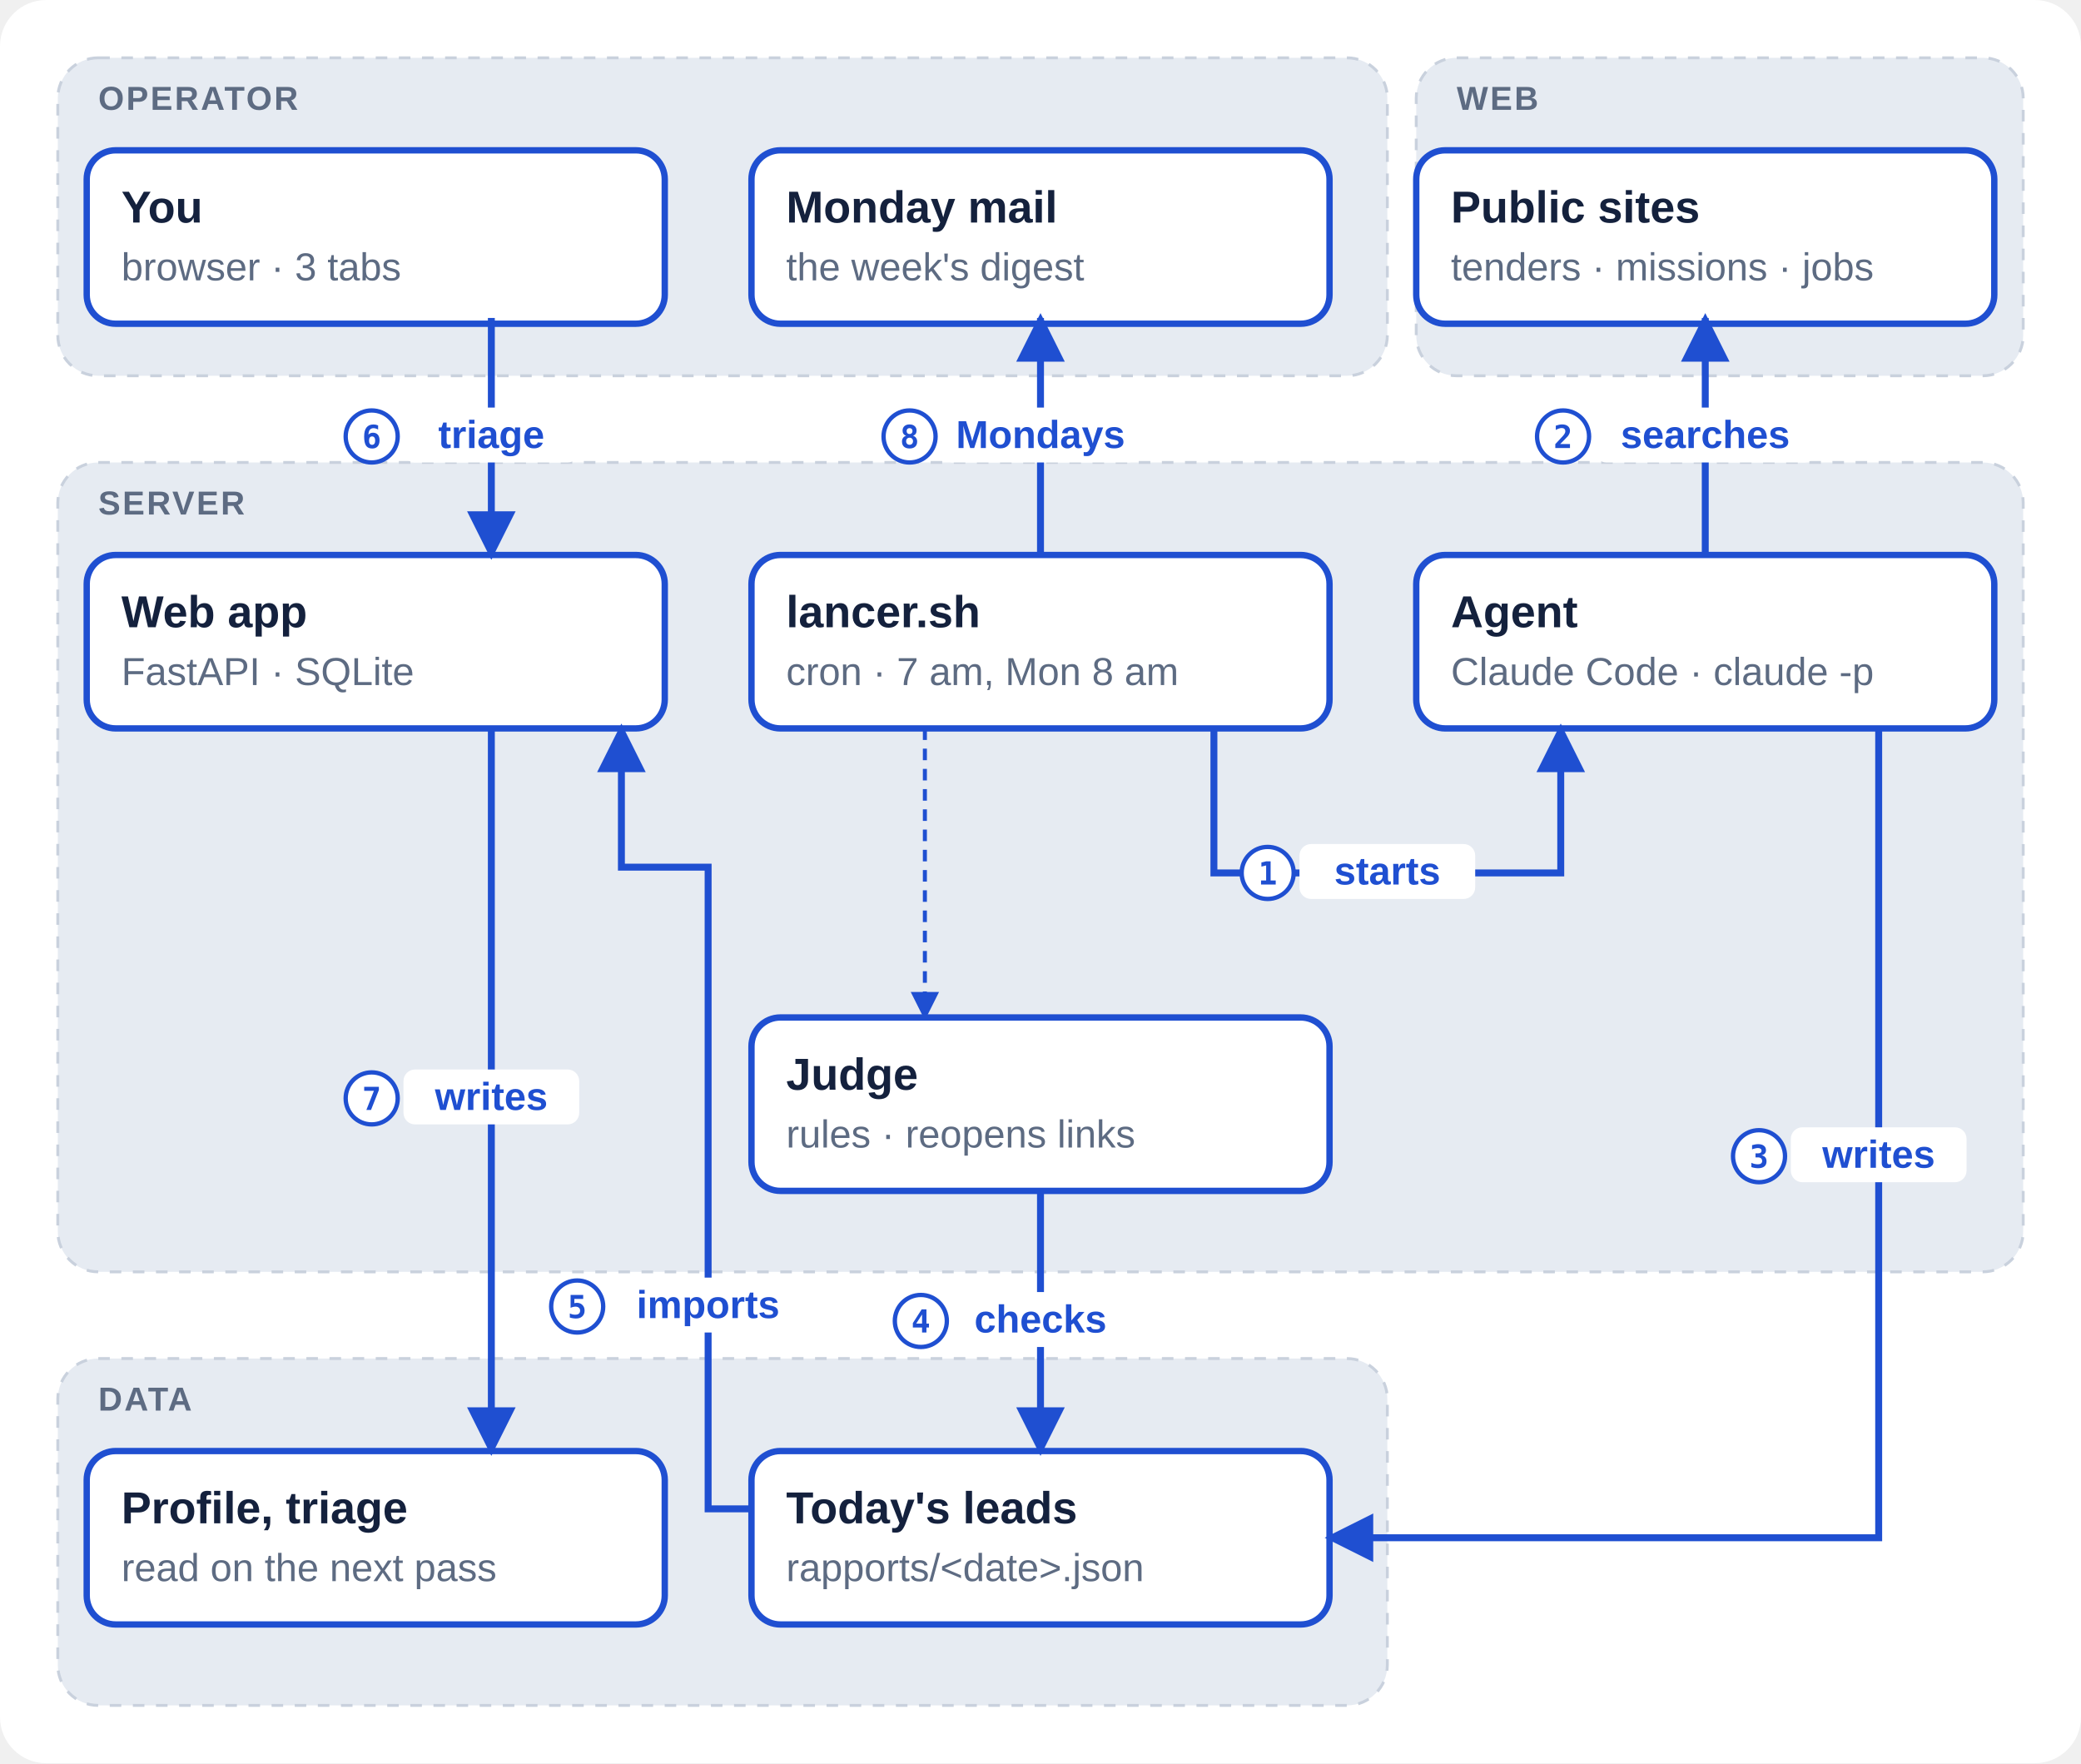
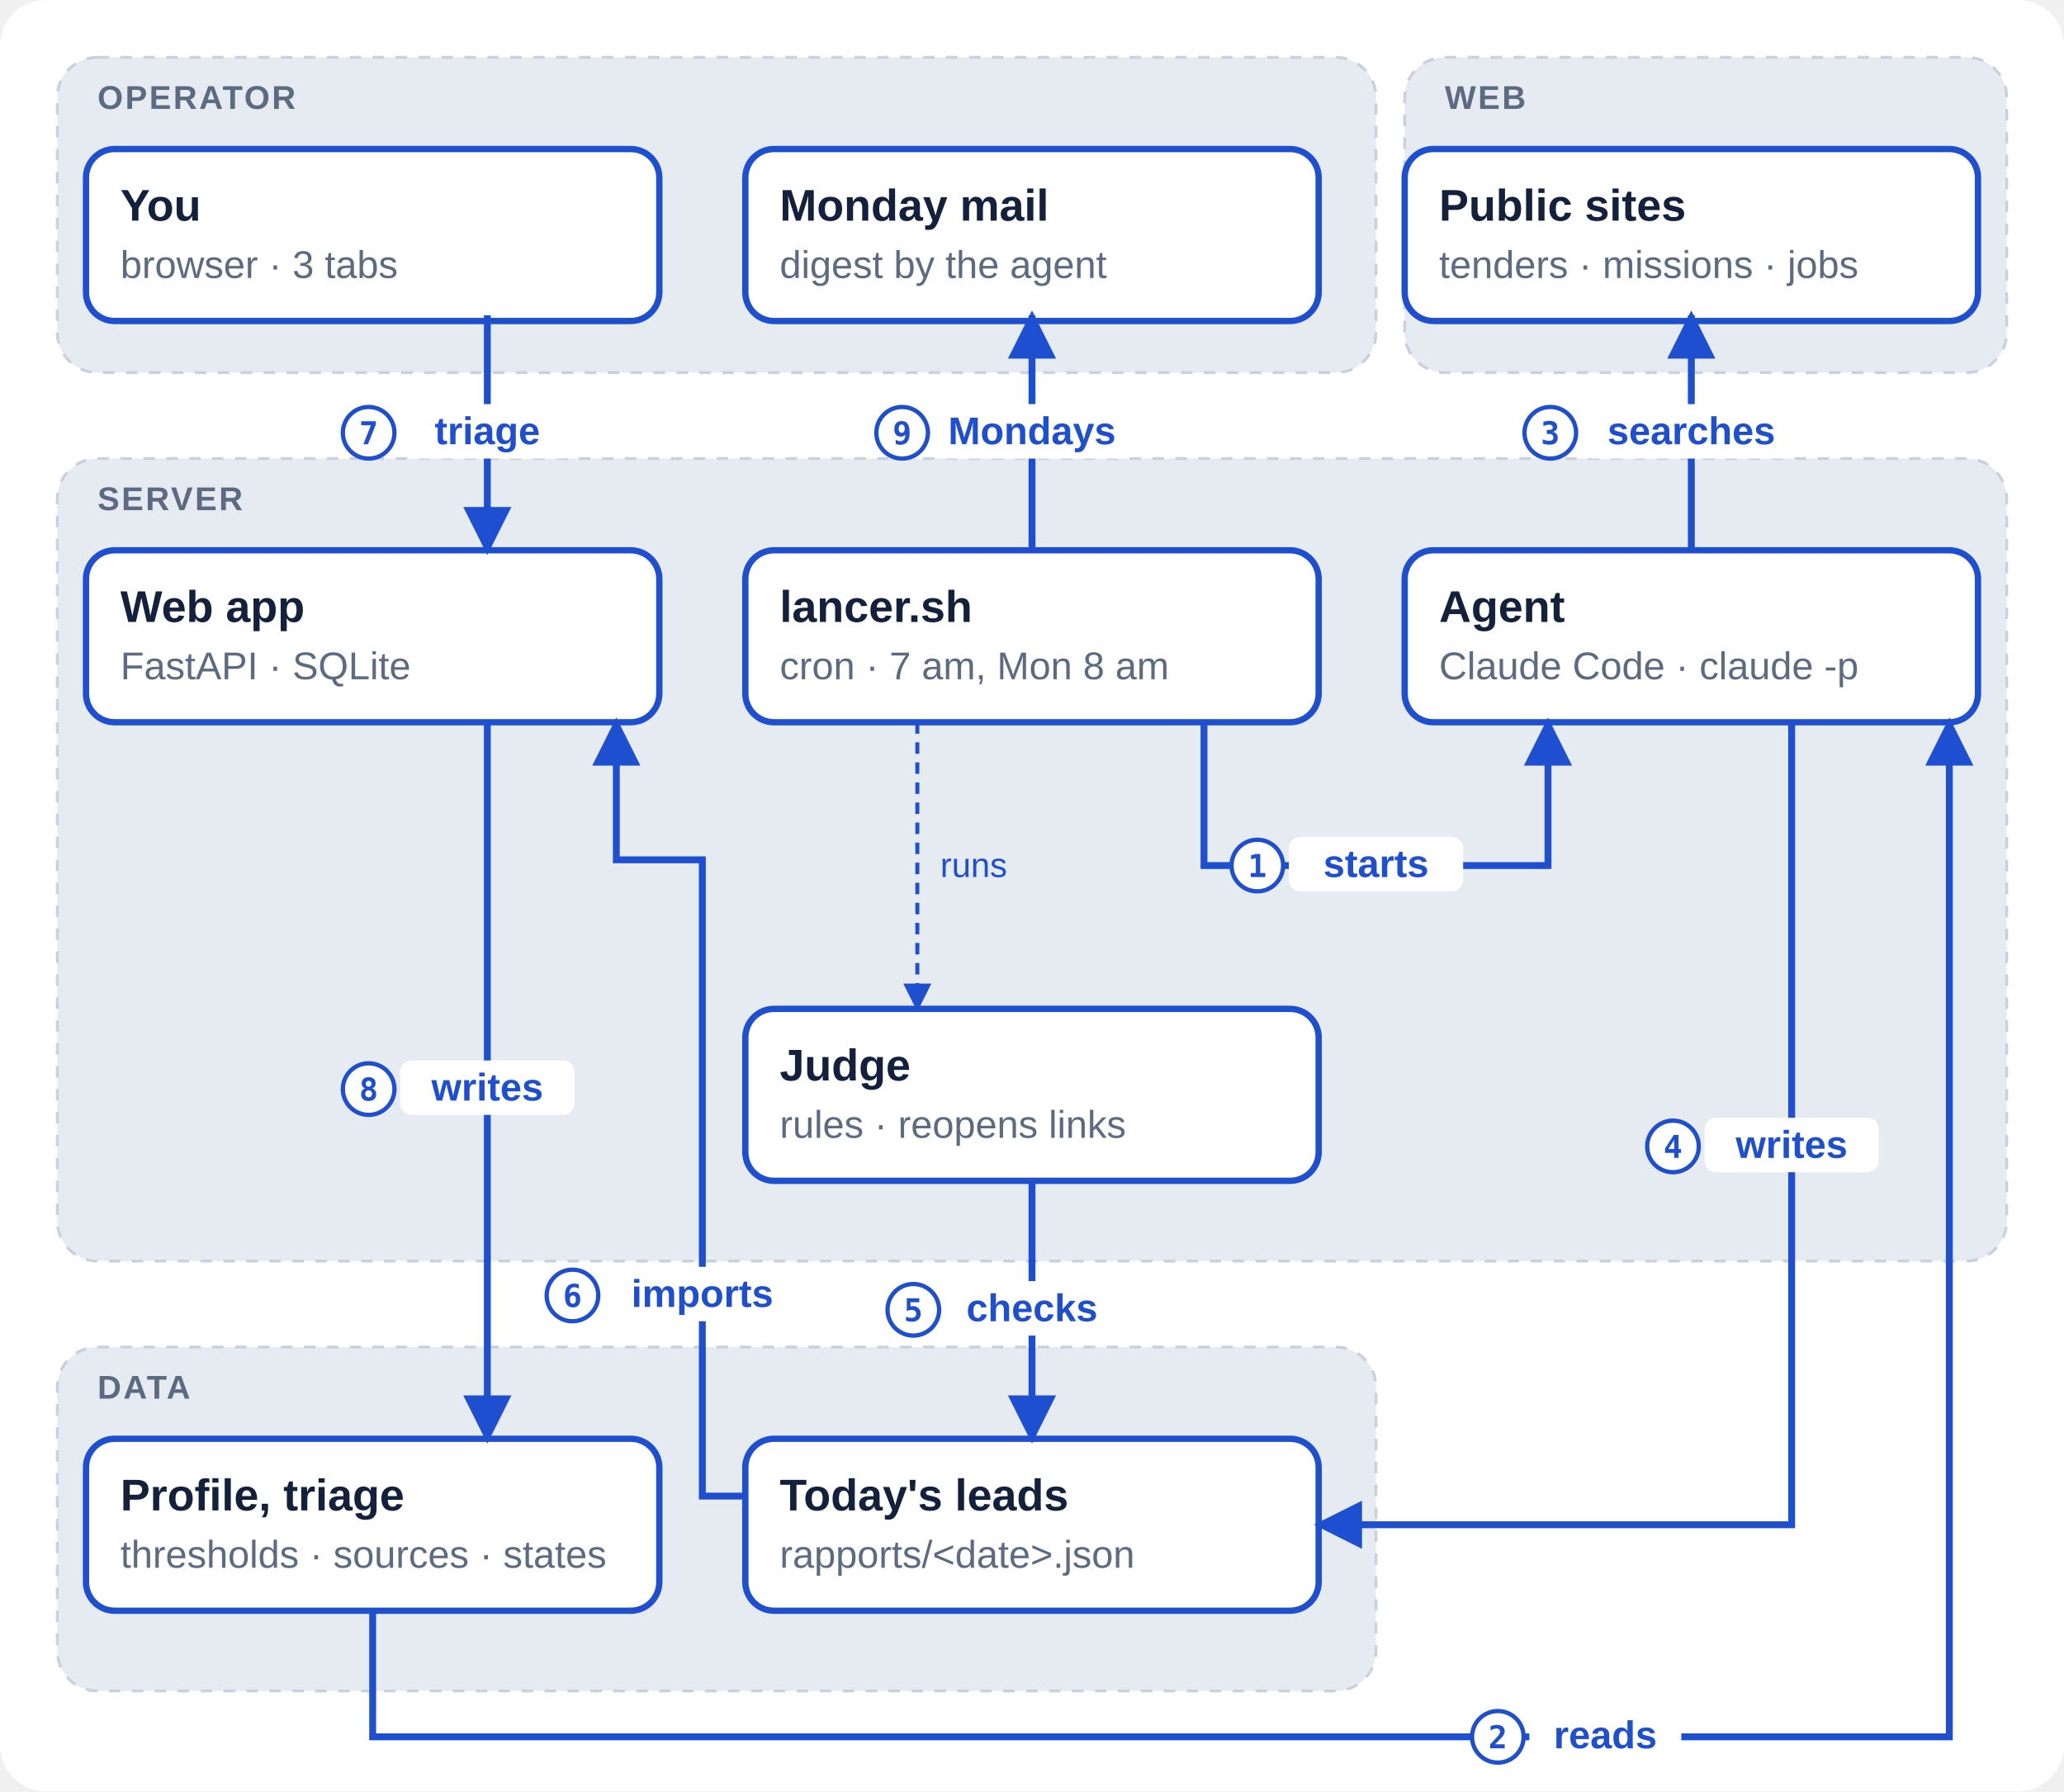
- <svg xmlns="http://www.w3.org/2000/svg" viewBox="0 0 720 610" width="720" height="610" font-family="IBM Plex Sans, Segoe UI, Helvetica Neue, Arial, sans-serif" role="img" aria-label="opportunity-scout architecture">
+ <svg xmlns="http://www.w3.org/2000/svg" viewBox="0 0 720 625" width="720" height="625" font-family="IBM Plex Sans, Segoe UI, Helvetica Neue, Arial, sans-serif" role="img" aria-label="opportunity-scout architecture">
  <defs>
    <marker id="a" viewBox="0 0 10 10" refX="9" refY="5" markerWidth="7" markerHeight="7" orient="auto-start-reverse">
      <path d="M0 0L10 5L0 10z" fill="#1f4fd1" />
    </marker>
  </defs>
-   <rect width="720" height="610" rx="16" fill="#ffffff" />
+   <rect width="720" height="625" rx="16" fill="#ffffff" />
  <rect x="20" y="20" width="460" height="110" rx="14" fill="#e6ebf2" stroke="#c9d1dd" stroke-dasharray="4 4" />
  <text x="34" y="38" fill="#5d6b82" font-size="11.5" font-weight="600" letter-spacing=".72">OPERATOR</text>
  <rect x="490" y="20" width="210" height="110" rx="14" fill="#e6ebf2" stroke="#c9d1dd" stroke-dasharray="4 4" />
  <text x="504" y="38" fill="#5d6b82" font-size="11.5" font-weight="600" letter-spacing=".72">WEB</text>
  <rect x="20" y="160" width="680" height="280" rx="14" fill="#e6ebf2" stroke="#c9d1dd" stroke-dasharray="4 4" />
  <text x="34" y="178" fill="#5d6b82" font-size="11.5" font-weight="600" letter-spacing=".72">SERVER</text>
  <rect x="20" y="470" width="460" height="120" rx="14" fill="#e6ebf2" stroke="#c9d1dd" stroke-dasharray="4 4" />
  <text x="34" y="488" fill="#5d6b82" font-size="11.5" font-weight="600" letter-spacing=".72">DATA</text>
  <path d="M320 252L320 352" fill="none" stroke="#1f4fd1" stroke-width="1.4" stroke-dasharray="4 3" marker-end="url(#a)" />
+   <text x="328" y="306" fill="#1f4fd1" font-size="12">runs</text>
  <g id="b-vous">
    <rect x="30" y="52" width="200" height="60" rx="10" fill="#fff" stroke="#1f4fd1" stroke-width="2.2" />
    <text x="42" y="77" fill="#14213d" font-size="15.5" font-weight="600">You</text>
    <text x="42" y="97" fill="#5d6b82" font-size="13.5">browser · 3 tabs</text>
  </g>
  <g id="b-mail">
    <rect x="260" y="52" width="200" height="60" rx="10" fill="#fff" stroke="#1f4fd1" stroke-width="2.2" />
    <text x="272" y="77" fill="#14213d" font-size="15.5" font-weight="600">Monday mail</text>
-     <text x="272" y="97" fill="#5d6b82" font-size="13.5">the week's digest</text>
+     <text x="272" y="97" fill="#5d6b82" font-size="13.5">digest by the agent</text>
  </g>
  <g id="b-web">
    <rect x="490" y="52" width="200" height="60" rx="10" fill="#fff" stroke="#1f4fd1" stroke-width="2.2" />
    <text x="502" y="77" fill="#14213d" font-size="15.5" font-weight="600">Public sites</text>
    <text x="502" y="97" fill="#5d6b82" font-size="13.5">tenders · missions · jobs</text>
  </g>
  <g id="b-app">
    <rect x="30" y="192" width="200" height="60" rx="10" fill="#fff" stroke="#1f4fd1" stroke-width="2.2" />
    <text x="42" y="217" fill="#14213d" font-size="15.5" font-weight="600">Web app</text>
    <text x="42" y="237" fill="#5d6b82" font-size="13.5">FastAPI · SQLite</text>
  </g>
  <g id="b-lancer">
    <rect x="260" y="192" width="200" height="60" rx="10" fill="#fff" stroke="#1f4fd1" stroke-width="2.2" />
    <text x="272" y="217" fill="#14213d" font-size="15.5" font-weight="600">lancer.sh</text>
    <text x="272" y="237" fill="#5d6b82" font-size="13.5">cron · 7 am, Mon 8 am</text>
  </g>
  <g id="b-agent">
    <rect x="490" y="192" width="200" height="60" rx="10" fill="#fff" stroke="#1f4fd1" stroke-width="2.2" />
    <text x="502" y="217" fill="#14213d" font-size="15.5" font-weight="600">Agent</text>
    <text x="502" y="237" fill="#5d6b82" font-size="13.5">Claude Code · claude -p</text>
  </g>
  <g id="b-juge">
    <rect x="260" y="352" width="200" height="60" rx="10" fill="#fff" stroke="#1f4fd1" stroke-width="2.2" />
    <text x="272" y="377" fill="#14213d" font-size="15.5" font-weight="600">Judge</text>
    <text x="272" y="397" fill="#5d6b82" font-size="13.5">rules · reopens links</text>
  </g>
  <g id="b-profil">
    <rect x="30" y="502" width="200" height="60" rx="10" fill="#fff" stroke="#1f4fd1" stroke-width="2.2" />
    <text x="42" y="527" fill="#14213d" font-size="15.5" font-weight="600">Profile, triage</text>
-     <text x="42" y="547" fill="#5d6b82" font-size="13.5">read on the next pass</text>
+     <text x="42" y="547" fill="#5d6b82" font-size="13.5">thresholds · sources · states</text>
  </g>
  <g id="b-pistes">
    <rect x="260" y="502" width="200" height="60" rx="10" fill="#fff" stroke="#1f4fd1" stroke-width="2.2" />
    <text x="272" y="527" fill="#14213d" font-size="15.5" font-weight="600">Today's leads</text>
    <text x="272" y="547" fill="#5d6b82" font-size="13.5">rapports/&lt;date&gt;.json</text>
  </g>
  <g id="a1" class="arrow">
    <path class="trace" d="M420 252L420 302L540 302L540 252" fill="none" stroke="#1f4fd1" stroke-width="2.4" marker-end="url(#a)" />
    <rect x="449.6" y="292" width="60.8" height="19" rx="4" fill="#fff" />
    <text x="480" y="306" text-anchor="middle" fill="#1f4fd1" font-size="13.5" font-weight="600">starts</text>
    <circle cx="438.6" cy="302" r="9" fill="#fff" stroke="#1f4fd1" stroke-width="1.5" />
    <text x="438.6" y="306" text-anchor="middle" fill="#1f4fd1" font-size="11" font-weight="700" font-family="IBM Plex Mono, Consolas, monospace">1</text>
  </g>
  <g id="a2" class="arrow">
+     <path class="trace" d="M130 562L130 606L680 606L680 252" fill="none" stroke="#1f4fd1" stroke-width="2.4" marker-end="url(#a)" />
+     <rect x="533.5" y="596" width="53.0" height="19" rx="4" fill="#fff" />
+     <text x="560" y="610" text-anchor="middle" fill="#1f4fd1" font-size="13.5" font-weight="600">reads</text>
+     <circle cx="522.5" cy="606" r="9" fill="#fff" stroke="#1f4fd1" stroke-width="1.5" />
+     <text x="522.5" y="610" text-anchor="middle" fill="#1f4fd1" font-size="11" font-weight="700" font-family="IBM Plex Mono, Consolas, monospace">2</text>
+   </g>
+   <g id="a3" class="arrow">
    <path class="trace" d="M590 192L590 110" fill="none" stroke="#1f4fd1" stroke-width="2.4" marker-end="url(#a)" />
    <rect x="551.8" y="141" width="76.4" height="19" rx="4" fill="#fff" />
    <text x="590" y="155" text-anchor="middle" fill="#1f4fd1" font-size="13.5" font-weight="600">searches</text>
    <circle cx="540.8" cy="151" r="9" fill="#fff" stroke="#1f4fd1" stroke-width="1.5" />
-     <text x="540.8" y="155" text-anchor="middle" fill="#1f4fd1" font-size="11" font-weight="700" font-family="IBM Plex Mono, Consolas, monospace">2</text>
-   </g>
-   <g id="a3" class="arrow">
-     <path class="trace" d="M650 252L650 532L460 532" fill="none" stroke="#1f4fd1" stroke-width="2.4" marker-end="url(#a)" />
-     <rect x="619.6" y="390" width="60.8" height="19" rx="4" fill="#fff" />
-     <text x="650" y="404" text-anchor="middle" fill="#1f4fd1" font-size="13.5" font-weight="600">writes</text>
-     <circle cx="608.6" cy="400" r="9" fill="#fff" stroke="#1f4fd1" stroke-width="1.5" />
-     <text x="608.6" y="404" text-anchor="middle" fill="#1f4fd1" font-size="11" font-weight="700" font-family="IBM Plex Mono, Consolas, monospace">3</text>
+     <text x="540.8" y="155" text-anchor="middle" fill="#1f4fd1" font-size="11" font-weight="700" font-family="IBM Plex Mono, Consolas, monospace">3</text>
  </g>
  <g id="a4" class="arrow">
+     <path class="trace" d="M625 252L625 532L460 532" fill="none" stroke="#1f4fd1" stroke-width="2.4" marker-end="url(#a)" />
+     <rect x="594.6" y="390" width="60.8" height="19" rx="4" fill="#fff" />
+     <text x="625" y="404" text-anchor="middle" fill="#1f4fd1" font-size="13.5" font-weight="600">writes</text>
+     <circle cx="583.6" cy="400" r="9" fill="#fff" stroke="#1f4fd1" stroke-width="1.5" />
+     <text x="583.6" y="404" text-anchor="middle" fill="#1f4fd1" font-size="11" font-weight="700" font-family="IBM Plex Mono, Consolas, monospace">4</text>
+   </g>
+   <g id="a5" class="arrow">
    <path class="trace" d="M360 412L360 502" fill="none" stroke="#1f4fd1" stroke-width="2.4" marker-end="url(#a)" />
    <rect x="329.6" y="447" width="60.8" height="19" rx="4" fill="#fff" />
    <text x="360" y="461" text-anchor="middle" fill="#1f4fd1" font-size="13.5" font-weight="600">checks</text>
    <circle cx="318.6" cy="457" r="9" fill="#fff" stroke="#1f4fd1" stroke-width="1.5" />
-     <text x="318.6" y="461" text-anchor="middle" fill="#1f4fd1" font-size="11" font-weight="700" font-family="IBM Plex Mono, Consolas, monospace">4</text>
+     <text x="318.6" y="461" text-anchor="middle" fill="#1f4fd1" font-size="11" font-weight="700" font-family="IBM Plex Mono, Consolas, monospace">5</text>
  </g>
-   <g id="a5" class="arrow">
+   <g id="a6" class="arrow">
    <path class="trace" d="M260 522L245 522L245 300L215 300L215 252" fill="none" stroke="#1f4fd1" stroke-width="2.4" marker-end="url(#a)" />
    <rect x="210.7" y="442" width="68.6" height="19" rx="4" fill="#fff" />
    <text x="245" y="456" text-anchor="middle" fill="#1f4fd1" font-size="13.5" font-weight="600">imports</text>
    <circle cx="199.7" cy="452" r="9" fill="#fff" stroke="#1f4fd1" stroke-width="1.5" />
-     <text x="199.7" y="456" text-anchor="middle" fill="#1f4fd1" font-size="11" font-weight="700" font-family="IBM Plex Mono, Consolas, monospace">5</text>
+     <text x="199.7" y="456" text-anchor="middle" fill="#1f4fd1" font-size="11" font-weight="700" font-family="IBM Plex Mono, Consolas, monospace">6</text>
  </g>
-   <g id="a6" class="arrow">
+   <g id="a7" class="arrow">
    <path class="trace" d="M170 110L170 192" fill="none" stroke="#1f4fd1" stroke-width="2.4" marker-end="url(#a)" />
    <rect x="139.6" y="141" width="60.8" height="19" rx="4" fill="#fff" />
    <text x="170" y="155" text-anchor="middle" fill="#1f4fd1" font-size="13.5" font-weight="600">triage</text>
    <circle cx="128.6" cy="151" r="9" fill="#fff" stroke="#1f4fd1" stroke-width="1.5" />
-     <text x="128.6" y="155" text-anchor="middle" fill="#1f4fd1" font-size="11" font-weight="700" font-family="IBM Plex Mono, Consolas, monospace">6</text>
+     <text x="128.6" y="155" text-anchor="middle" fill="#1f4fd1" font-size="11" font-weight="700" font-family="IBM Plex Mono, Consolas, monospace">7</text>
  </g>
-   <g id="a7" class="arrow">
+   <g id="a8" class="arrow">
    <path class="trace" d="M170 252L170 502" fill="none" stroke="#1f4fd1" stroke-width="2.4" marker-end="url(#a)" />
    <rect x="139.6" y="370" width="60.8" height="19" rx="4" fill="#fff" />
    <text x="170" y="384" text-anchor="middle" fill="#1f4fd1" font-size="13.5" font-weight="600">writes</text>
    <circle cx="128.6" cy="380" r="9" fill="#fff" stroke="#1f4fd1" stroke-width="1.5" />
-     <text x="128.6" y="384" text-anchor="middle" fill="#1f4fd1" font-size="11" font-weight="700" font-family="IBM Plex Mono, Consolas, monospace">7</text>
+     <text x="128.6" y="384" text-anchor="middle" fill="#1f4fd1" font-size="11" font-weight="700" font-family="IBM Plex Mono, Consolas, monospace">8</text>
  </g>
-   <g id="a8" class="arrow">
+   <g id="a9" class="arrow">
    <path class="trace" d="M360 192L360 110" fill="none" stroke="#1f4fd1" stroke-width="2.4" marker-end="url(#a)" />
    <rect x="325.7" y="141" width="68.6" height="19" rx="4" fill="#fff" />
    <text x="360" y="155" text-anchor="middle" fill="#1f4fd1" font-size="13.5" font-weight="600">Mondays</text>
    <circle cx="314.7" cy="151" r="9" fill="#fff" stroke="#1f4fd1" stroke-width="1.5" />
-     <text x="314.7" y="155" text-anchor="middle" fill="#1f4fd1" font-size="11" font-weight="700" font-family="IBM Plex Mono, Consolas, monospace">8</text>
+     <text x="314.7" y="155" text-anchor="middle" fill="#1f4fd1" font-size="11" font-weight="700" font-family="IBM Plex Mono, Consolas, monospace">9</text>
  </g>
</svg>
